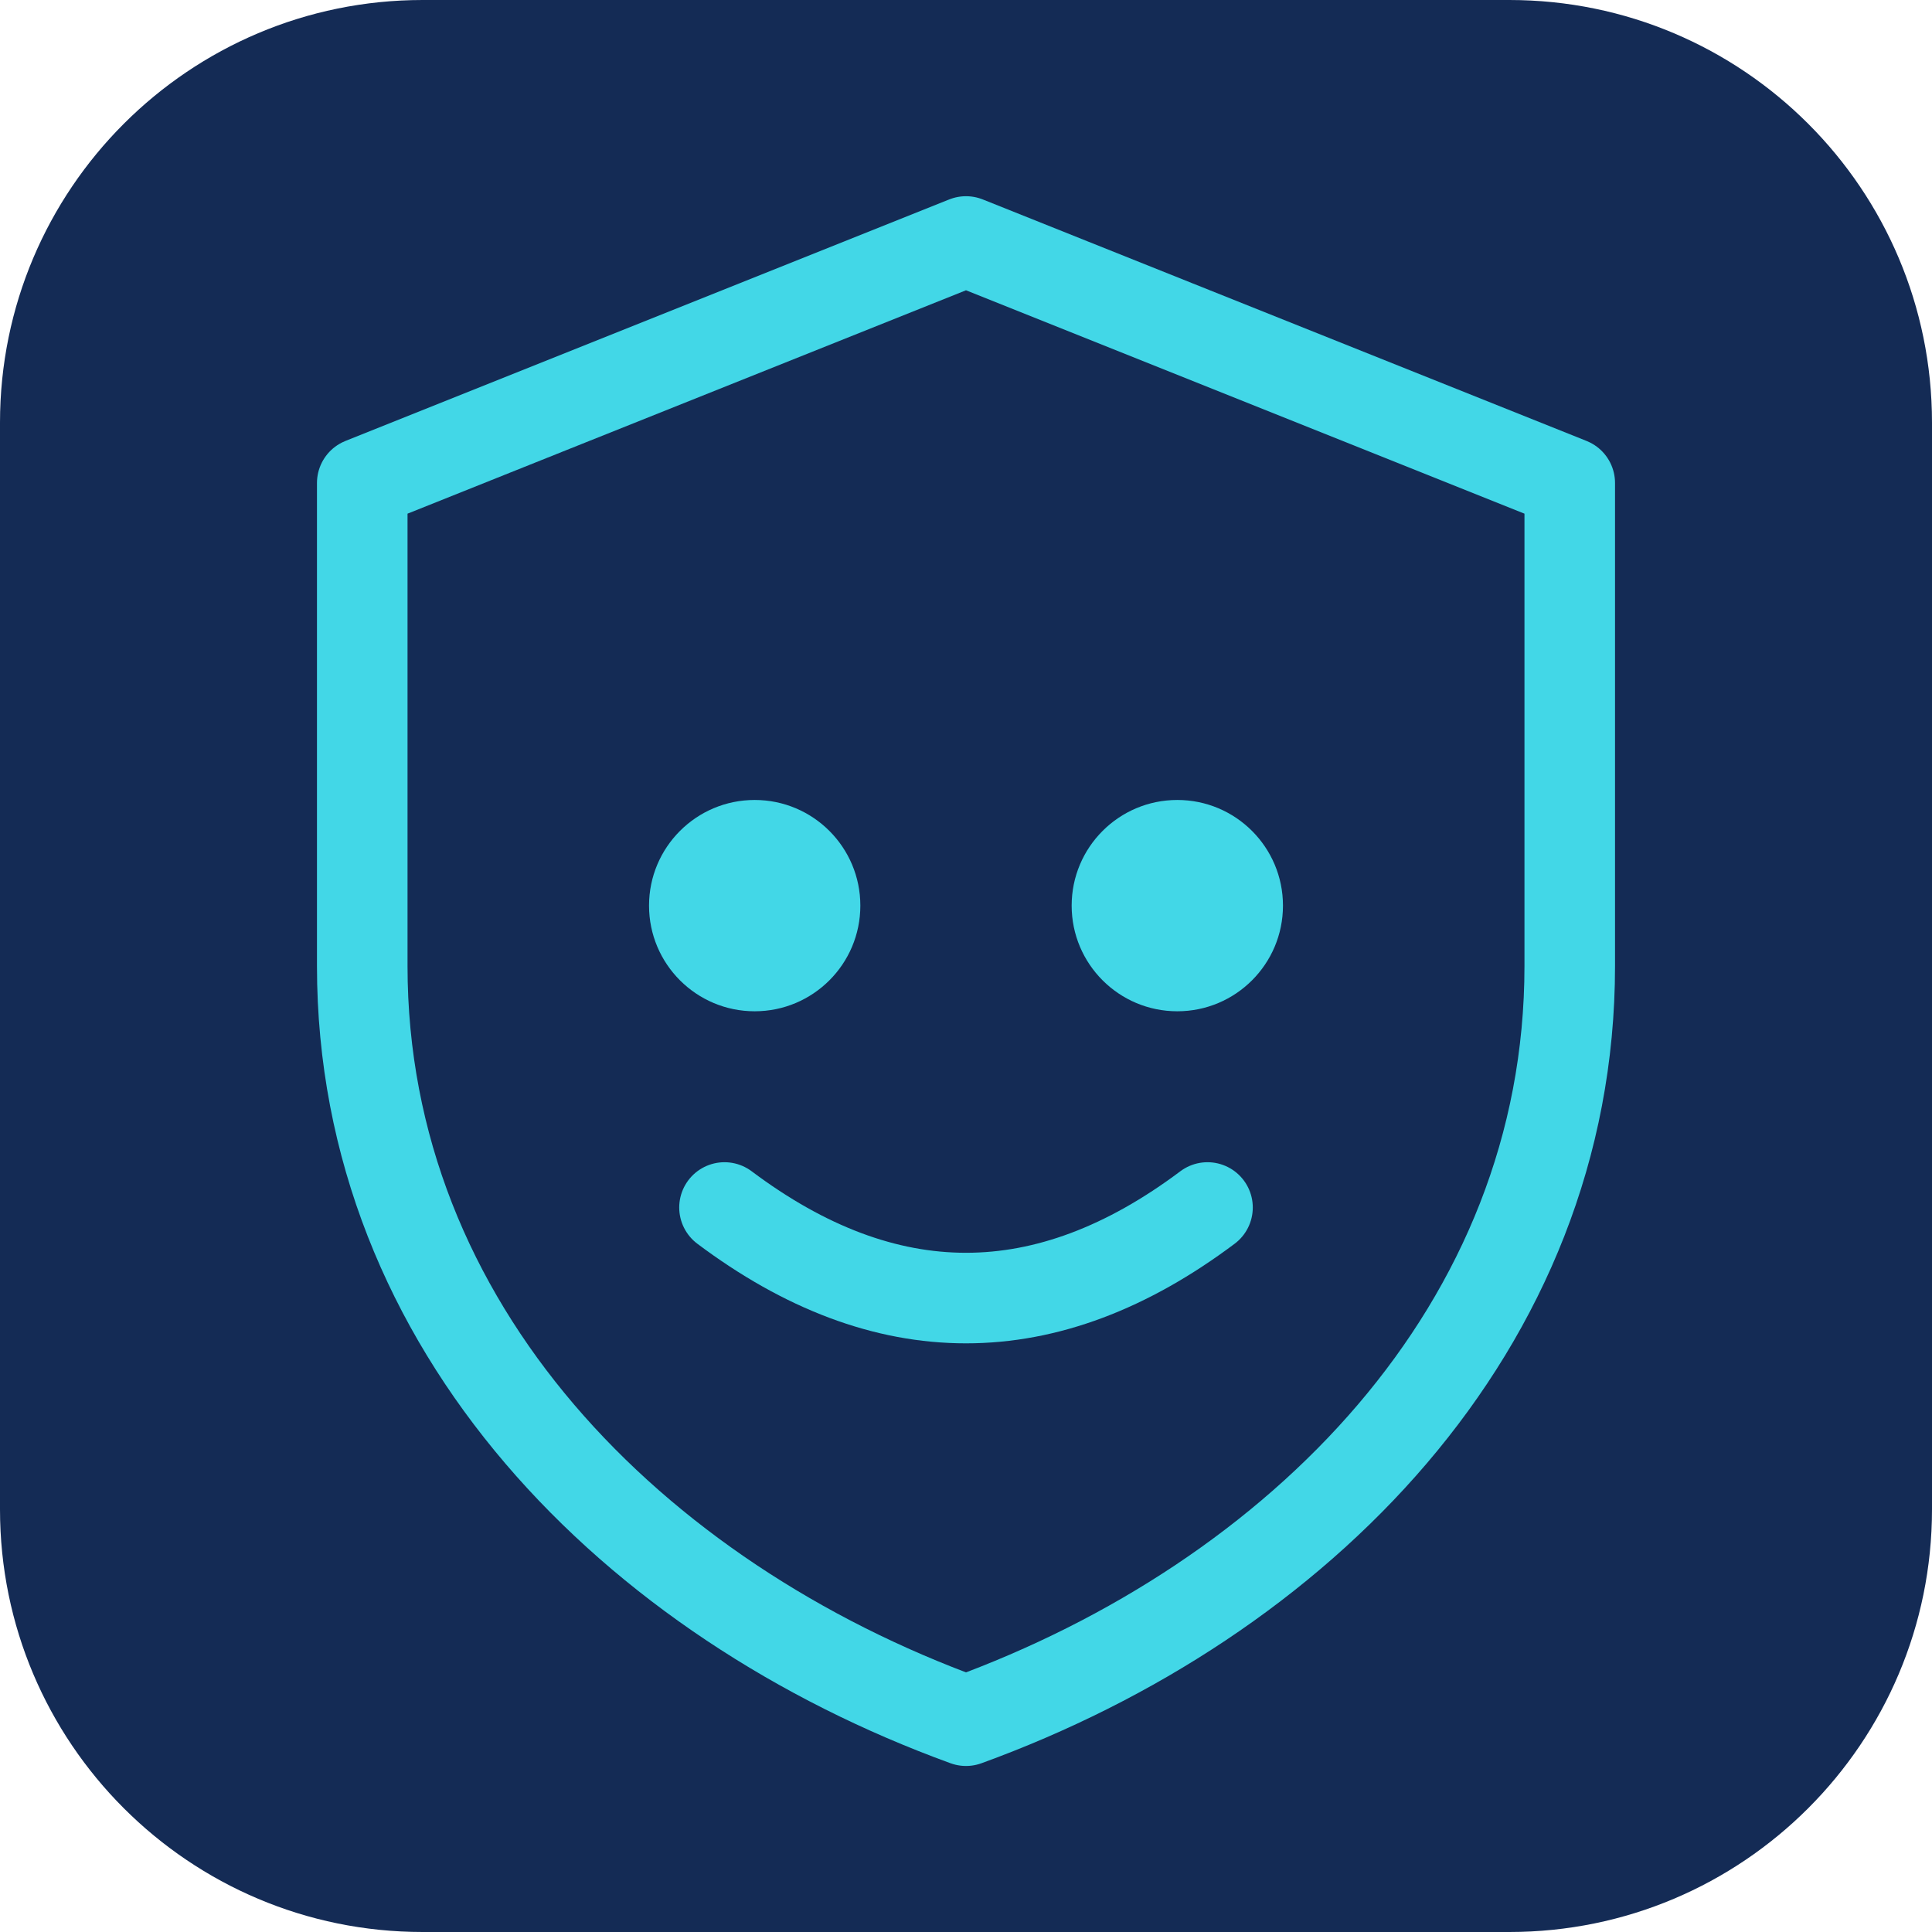
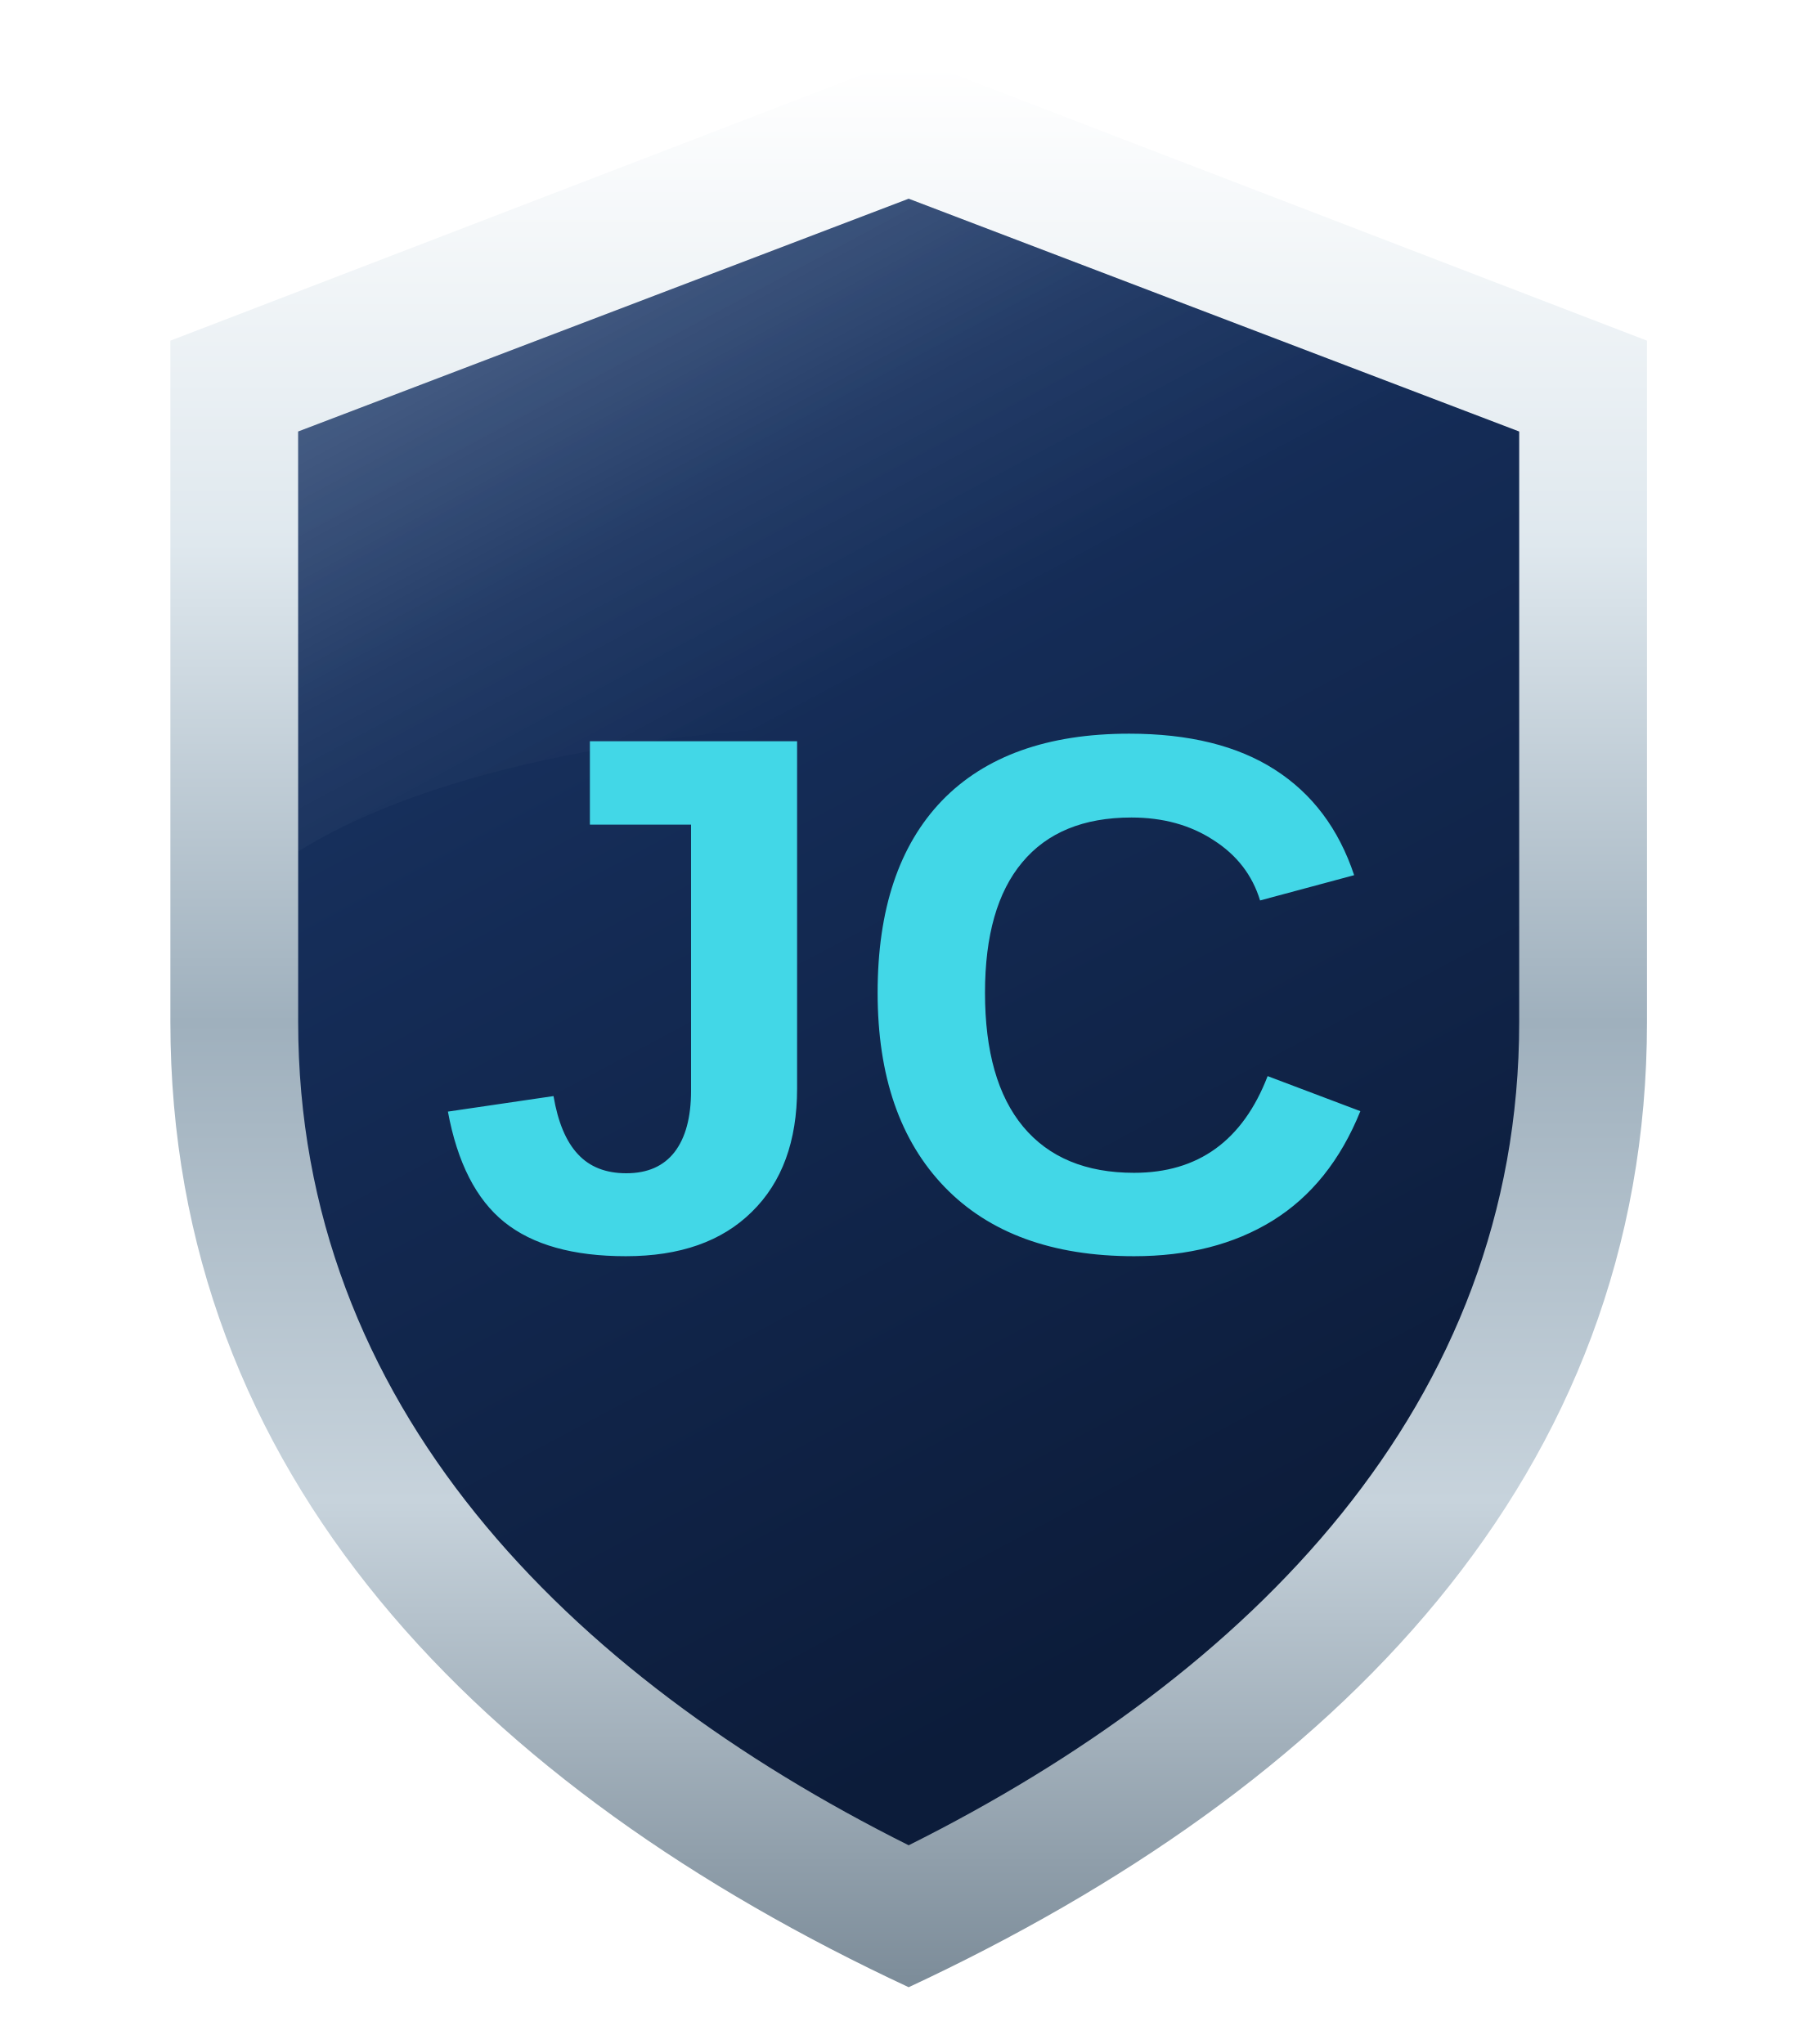
- <svg xmlns="http://www.w3.org/2000/svg" viewBox="0 0 64 64" width="64" height="64">
-   <rect width="64" height="64" rx="14" fill="#142B55" />
-   <path d="M32 8 L52 16 V32 C52 44 43 53 32 57 C21 53 12 44 12 32 V16 Z" fill="none" stroke="#42D7E7" stroke-width="3" stroke-linejoin="round" />
-   <circle cx="25" cy="30" r="3.5" fill="#42D7E7" />
-   <circle cx="39" cy="30" r="3.5" fill="#42D7E7" />
-   <path d="M24 40 Q32 46 40 40" fill="none" stroke="#42D7E7" stroke-width="3" stroke-linecap="round" />
+ <svg xmlns="http://www.w3.org/2000/svg" viewBox="0 0 64 72" width="64" height="72">
+   <defs>
+     <linearGradient id="silver" x1="0" y1="0" x2="0" y2="1">
+       <stop offset="0" stop-color="#ffffff" />
+       <stop offset="0.25" stop-color="#dfe8ee" />
+       <stop offset="0.5" stop-color="#9fb0bd" />
+       <stop offset="0.75" stop-color="#c7d3dc" />
+       <stop offset="1" stop-color="#7d8d9a" />
+     </linearGradient>
+     <linearGradient id="fill" x1="0" y1="0" x2="0.4" y2="1">
+       <stop offset="0" stop-color="#1e3c6e" />
+       <stop offset="0.45" stop-color="#142b55" />
+       <stop offset="1" stop-color="#0c1c3a" />
+     </linearGradient>
+     <linearGradient id="gloss" x1="0" y1="0" x2="1" y2="1">
+       <stop offset="0" stop-color="#ffffff" stop-opacity="0.28" />
+       <stop offset="0.4" stop-color="#ffffff" stop-opacity="0.05" />
+       <stop offset="0.6" stop-color="#ffffff" stop-opacity="0" />
+     </linearGradient>
+   </defs>
+   <path d="M32 2 L58 12 V36 C58 52 47 63 32 70 C17 63 6 52 6 36 V12 Z" fill="url(#silver)" />
+   <path d="M32 7 L53.5 15.2 V36 C53.5 49.5 44 59 32 65 C20 59 10.5 49.5 10.5 36 V15.2 Z" fill="url(#fill)" />
+   <path d="M32 7 L53.5 15.2 V30 C44 24 20 24 10.5 30 V15.2 Z" fill="url(#gloss)" />
+   <text x="32" y="44" text-anchor="middle" font-family="Arial, sans-serif" font-weight="800" font-size="26" fill="#42d7e7">JC</text>
</svg>
